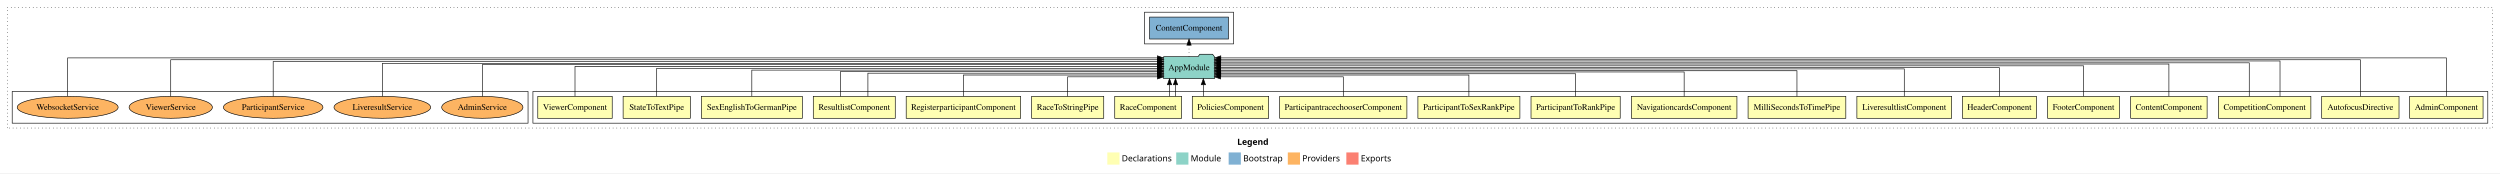
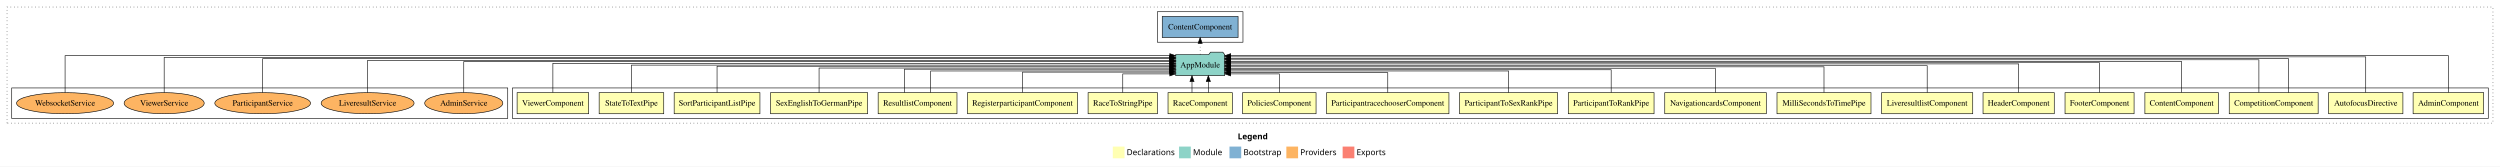
- <svg xmlns="http://www.w3.org/2000/svg" width="4100pt" height="284pt" viewBox="0.00 0.00 4100.00 284.00">
+ <svg xmlns="http://www.w3.org/2000/svg" width="4264pt" height="284pt" viewBox="0.00 0.00 4264.00 284.00">
  <g id="graph0" class="graph" transform="scale(1 1) rotate(0) translate(4 280)">
-     <polygon fill="#ffffff" stroke="transparent" points="-4,4 -4,-280 4096,-280 4096,4 -4,4" />
-     <text text-anchor="start" x="2025.009" y="-42.4" font-family="sans-serif" font-weight="bold" font-size="14.00" fill="#000000">Legend</text>
-     <polygon fill="#ffffb3" stroke="transparent" points="1812,-10 1812,-30 1832,-30 1832,-10 1812,-10" />
-     <text text-anchor="start" x="1835.629" y="-15.4" font-family="sans-serif" font-size="14.00" fill="#000000">  Declarations</text>
-     <polygon fill="#8dd3c7" stroke="transparent" points="1925,-10 1925,-30 1945,-30 1945,-10 1925,-10" />
-     <text text-anchor="start" x="1948.725" y="-15.4" font-family="sans-serif" font-size="14.00" fill="#000000">  Module</text>
-     <polygon fill="#80b1d3" stroke="transparent" points="2011,-10 2011,-30 2031,-30 2031,-10 2011,-10" />
-     <text text-anchor="start" x="2034.781" y="-15.4" font-family="sans-serif" font-size="14.00" fill="#000000">  Bootstrap</text>
-     <polygon fill="#fdb462" stroke="transparent" points="2108,-10 2108,-30 2128,-30 2128,-10 2108,-10" />
-     <text text-anchor="start" x="2131.673" y="-15.4" font-family="sans-serif" font-size="14.00" fill="#000000">  Providers</text>
-     <polygon fill="#fb8072" stroke="transparent" points="2204,-10 2204,-30 2224,-30 2224,-10 2204,-10" />
-     <text text-anchor="start" x="2227.726" y="-15.4" font-family="sans-serif" font-size="14.00" fill="#000000">  Exports</text>
+     <polygon fill="#ffffff" stroke="transparent" points="-4,4 -4,-280 4260,-280 4260,4 -4,4" />
+     <text text-anchor="start" x="2107.009" y="-42.4" font-family="sans-serif" font-weight="bold" font-size="14.00" fill="#000000">Legend</text>
+     <polygon fill="#ffffb3" stroke="transparent" points="1894,-10 1894,-30 1914,-30 1914,-10 1894,-10" />
+     <text text-anchor="start" x="1917.629" y="-15.4" font-family="sans-serif" font-size="14.00" fill="#000000">  Declarations</text>
+     <polygon fill="#8dd3c7" stroke="transparent" points="2007,-10 2007,-30 2027,-30 2027,-10 2007,-10" />
+     <text text-anchor="start" x="2030.725" y="-15.4" font-family="sans-serif" font-size="14.00" fill="#000000">  Module</text>
+     <polygon fill="#80b1d3" stroke="transparent" points="2093,-10 2093,-30 2113,-30 2113,-10 2093,-10" />
+     <text text-anchor="start" x="2116.781" y="-15.4" font-family="sans-serif" font-size="14.00" fill="#000000">  Bootstrap</text>
+     <polygon fill="#fdb462" stroke="transparent" points="2190,-10 2190,-30 2210,-30 2210,-10 2190,-10" />
+     <text text-anchor="start" x="2213.673" y="-15.4" font-family="sans-serif" font-size="14.00" fill="#000000">  Providers</text>
+     <polygon fill="#fb8072" stroke="transparent" points="2286,-10 2286,-30 2306,-30 2306,-10 2286,-10" />
+     <text text-anchor="start" x="2309.726" y="-15.4" font-family="sans-serif" font-size="14.00" fill="#000000">  Exports</text>
    <g id="clust1" class="cluster">
-       <polygon fill="none" stroke="#000000" stroke-dasharray="1,5" points="8,-70 8,-268 4084,-268 4084,-70 8,-70" />
+       <polygon fill="none" stroke="#000000" stroke-dasharray="1,5" points="8,-70 8,-268 4248,-268 4248,-70 8,-70" />
    </g>
    <g id="clust2" class="cluster">
-       <polygon fill="none" stroke="#000000" points="870,-78 870,-130 4076,-130 4076,-78 870,-78" />
-     </g>
-     <g id="clust25" class="cluster">
-       <polygon fill="none" stroke="#000000" points="1873,-208 1873,-260 2019,-260 2019,-208 1873,-208" />
+       <polygon fill="none" stroke="#000000" points="870,-78 870,-130 4240,-130 4240,-78 870,-78" />
    </g>
    <g id="clust26" class="cluster">
+       <polygon fill="none" stroke="#000000" points="1970,-208 1970,-260 2116,-260 2116,-208 1970,-208" />
+     </g>
+     <g id="clust27" class="cluster">
      <polygon fill="none" stroke="#000000" points="16,-78 16,-130 862,-130 862,-78 16,-78" />
    </g>
    <g id="node1" class="node">
-       <polygon fill="#ffffb3" stroke="#000000" points="4068.22,-122 3947.78,-122 3947.78,-86 4068.22,-86 4068.22,-122" />
-       <text text-anchor="middle" x="4008" y="-99.8" font-family="Times,serif" font-size="14.00" fill="#000000">AdminComponent</text>
-     </g>
-     <g id="node21" class="node">
-       <polygon fill="#8dd3c7" stroke="#000000" points="1987.657,-187 1984.657,-191 1963.657,-191 1960.657,-187 1904.343,-187 1904.343,-151 1987.657,-151 1987.657,-187" />
-       <text text-anchor="middle" x="1946" y="-164.8" font-family="Times,serif" font-size="14.00" fill="#000000">AppModule</text>
+       <polygon fill="#ffffb3" stroke="#000000" points="4232.22,-122 4111.78,-122 4111.78,-86 4232.22,-86 4232.22,-122" />
+       <text text-anchor="middle" x="4172" y="-99.8" font-family="Times,serif" font-size="14.00" fill="#000000">AdminComponent</text>
+     </g>
+     <g id="node22" class="node">
+       <polygon fill="#8dd3c7" stroke="#000000" points="2084.657,-187 2081.657,-191 2060.657,-191 2057.657,-187 2001.343,-187 2001.343,-151 2084.657,-151 2084.657,-187" />
+       <text text-anchor="middle" x="2043" y="-164.8" font-family="Times,serif" font-size="14.00" fill="#000000">AppModule</text>
    </g>
    <g id="edge1" class="edge">
-       <path fill="none" stroke="#000000" d="M4008,-122.38C4008,-146.279 4008,-185 4008,-185 4008,-185 1998.124,-185 1998.124,-185" />
-       <polygon fill="#000000" stroke="#000000" points="1998.124,-181.5 1988.124,-185 1998.124,-188.5 1998.124,-181.5" />
+       <path fill="none" stroke="#000000" d="M4172,-122.38C4172,-146.279 4172,-185 4172,-185 4172,-185 2095.049,-185 2095.049,-185" />
+       <polygon fill="#000000" stroke="#000000" points="2095.049,-181.5 2085.049,-185 2095.049,-188.5 2095.049,-181.5" />
    </g>
    <g id="node2" class="node">
-       <polygon fill="#ffffb3" stroke="#000000" points="3930.4,-122 3803.6,-122 3803.6,-86 3930.4,-86 3930.4,-122" />
-       <text text-anchor="middle" x="3867" y="-99.8" font-family="Times,serif" font-size="14.00" fill="#000000">AutofocusDirective</text>
+       <polygon fill="#ffffb3" stroke="#000000" points="4094.4,-122 3967.6,-122 3967.6,-86 4094.4,-86 4094.4,-122" />
+       <text text-anchor="middle" x="4031" y="-99.8" font-family="Times,serif" font-size="14.00" fill="#000000">AutofocusDirective</text>
    </g>
    <g id="edge2" class="edge">
-       <path fill="none" stroke="#000000" d="M3867,-122.091C3867,-145.133 3867,-182 3867,-182 3867,-182 1997.909,-182 1997.909,-182" />
-       <polygon fill="#000000" stroke="#000000" points="1997.909,-178.5 1987.909,-182 1997.909,-185.5 1997.909,-178.5" />
+       <path fill="none" stroke="#000000" d="M4031,-122.323C4031,-145.66 4031,-183 4031,-183 4031,-183 2094.981,-183 2094.981,-183" />
+       <polygon fill="#000000" stroke="#000000" points="2094.981,-179.5 2084.981,-183 2094.981,-186.5 2094.981,-179.5" />
    </g>
    <g id="node3" class="node">
-       <polygon fill="#ffffb3" stroke="#000000" points="3785.837,-122 3634.163,-122 3634.163,-86 3785.837,-86 3785.837,-122" />
-       <text text-anchor="middle" x="3710" y="-99.8" font-family="Times,serif" font-size="14.00" fill="#000000">CompetitionComponent</text>
+       <polygon fill="#ffffb3" stroke="#000000" points="3949.837,-122 3798.163,-122 3798.163,-86 3949.837,-86 3949.837,-122" />
+       <text text-anchor="middle" x="3874" y="-99.8" font-family="Times,serif" font-size="14.00" fill="#000000">CompetitionComponent</text>
    </g>
    <g id="edge3" class="edge">
-       <path fill="none" stroke="#000000" d="M3735.223,-122.011C3735.223,-144.485 3735.223,-180 3735.223,-180 3735.223,-180 1998.027,-180 1998.027,-180" />
-       <polygon fill="#000000" stroke="#000000" points="1998.027,-176.5 1988.027,-180 1998.027,-183.5 1998.027,-176.5" />
+       <path fill="none" stroke="#000000" d="M3899.223,-122.011C3899.223,-144.485 3899.223,-180 3899.223,-180 3899.223,-180 2094.814,-180 2094.814,-180" />
+       <polygon fill="#000000" stroke="#000000" points="2094.814,-176.5 2084.814,-180 2094.814,-183.5 2094.814,-176.5" />
    </g>
    <g id="edge4" class="edge">
-       <path fill="none" stroke="#000000" d="M3684.777,-122.045C3684.777,-143.662 3684.777,-177 3684.777,-177 3684.777,-177 1997.692,-177 1997.692,-177" />
-       <polygon fill="#000000" stroke="#000000" points="1997.692,-173.5 1987.692,-177 1997.692,-180.5 1997.692,-173.5" />
+       <path fill="none" stroke="#000000" d="M3848.777,-122.292C3848.777,-144.206 3848.777,-178 3848.777,-178 3848.777,-178 2094.979,-178 2094.979,-178" />
+       <polygon fill="#000000" stroke="#000000" points="2094.979,-174.5 2084.979,-178 2094.978,-181.5 2094.979,-174.5" />
    </g>
    <g id="node4" class="node">
-       <polygon fill="#ffffb3" stroke="#000000" points="3615.665,-122 3490.335,-122 3490.335,-86 3615.665,-86 3615.665,-122" />
-       <text text-anchor="middle" x="3553" y="-99.8" font-family="Times,serif" font-size="14.00" fill="#000000">ContentComponent</text>
+       <polygon fill="#ffffb3" stroke="#000000" points="3779.665,-122 3654.335,-122 3654.335,-86 3779.665,-86 3779.665,-122" />
+       <text text-anchor="middle" x="3717" y="-99.8" font-family="Times,serif" font-size="14.00" fill="#000000">ContentComponent</text>
    </g>
    <g id="edge5" class="edge">
-       <path fill="none" stroke="#000000" d="M3553,-122.284C3553,-143.321 3553,-175 3553,-175 3553,-175 1997.747,-175 1997.747,-175" />
-       <polygon fill="#000000" stroke="#000000" points="1997.747,-171.5 1987.747,-175 1997.747,-178.5 1997.747,-171.5" />
+       <path fill="none" stroke="#000000" d="M3717,-122.284C3717,-143.321 3717,-175 3717,-175 3717,-175 2094.798,-175 2094.798,-175" />
+       <polygon fill="#000000" stroke="#000000" points="2094.798,-171.5 2084.798,-175 2094.798,-178.5 2094.798,-171.5" />
    </g>
    <g id="node5" class="node">
-       <polygon fill="#ffffb3" stroke="#000000" points="3471.881,-122 3354.119,-122 3354.119,-86 3471.881,-86 3471.881,-122" />
-       <text text-anchor="middle" x="3413" y="-99.8" font-family="Times,serif" font-size="14.00" fill="#000000">FooterComponent</text>
+       <polygon fill="#ffffb3" stroke="#000000" points="3635.881,-122 3518.119,-122 3518.119,-86 3635.881,-86 3635.881,-122" />
+       <text text-anchor="middle" x="3577" y="-99.8" font-family="Times,serif" font-size="14.00" fill="#000000">FooterComponent</text>
    </g>
    <g id="edge6" class="edge">
-       <path fill="none" stroke="#000000" d="M3413,-122.223C3413,-142.365 3413,-172 3413,-172 3413,-172 1997.931,-172 1997.931,-172" />
-       <polygon fill="#000000" stroke="#000000" points="1997.931,-168.5 1987.931,-172 1997.931,-175.5 1997.931,-168.5" />
+       <path fill="none" stroke="#000000" d="M3577,-122.129C3577,-142.572 3577,-173 3577,-173 3577,-173 2094.826,-173 2094.826,-173" />
+       <polygon fill="#000000" stroke="#000000" points="2094.826,-169.5 2084.826,-173 2094.826,-176.5 2094.826,-169.5" />
    </g>
    <g id="node6" class="node">
-       <polygon fill="#ffffb3" stroke="#000000" points="3335.744,-122 3214.256,-122 3214.256,-86 3335.744,-86 3335.744,-122" />
-       <text text-anchor="middle" x="3275" y="-99.8" font-family="Times,serif" font-size="14.00" fill="#000000">HeaderComponent</text>
+       <polygon fill="#ffffb3" stroke="#000000" points="3499.744,-122 3378.256,-122 3378.256,-86 3499.744,-86 3499.744,-122" />
+       <text text-anchor="middle" x="3439" y="-99.8" font-family="Times,serif" font-size="14.00" fill="#000000">HeaderComponent</text>
    </g>
    <g id="edge7" class="edge">
-       <path fill="none" stroke="#000000" d="M3275,-122.106C3275,-141.339 3275,-169 3275,-169 3275,-169 1997.969,-169 1997.969,-169" />
-       <polygon fill="#000000" stroke="#000000" points="1997.969,-165.5 1987.969,-169 1997.969,-172.5 1997.969,-165.5" />
+       <path fill="none" stroke="#000000" d="M3439,-122.308C3439,-142.145 3439,-171 3439,-171 3439,-171 2094.78,-171 2094.78,-171" />
+       <polygon fill="#000000" stroke="#000000" points="2094.78,-167.5 2084.78,-171 2094.78,-174.5 2094.78,-167.5" />
    </g>
    <g id="node7" class="node">
-       <polygon fill="#ffffb3" stroke="#000000" points="3196.708,-122 3041.292,-122 3041.292,-86 3196.708,-86 3196.708,-122" />
-       <text text-anchor="middle" x="3119" y="-99.8" font-family="Times,serif" font-size="14.00" fill="#000000">LiveresultlistComponent</text>
+       <polygon fill="#ffffb3" stroke="#000000" points="3360.708,-122 3205.292,-122 3205.292,-86 3360.708,-86 3360.708,-122" />
+       <text text-anchor="middle" x="3283" y="-99.8" font-family="Times,serif" font-size="14.00" fill="#000000">LiveresultlistComponent</text>
    </g>
    <g id="edge8" class="edge">
-       <path fill="none" stroke="#000000" d="M3119,-122.222C3119,-140.828 3119,-167 3119,-167 3119,-167 1997.748,-167 1997.748,-167" />
-       <polygon fill="#000000" stroke="#000000" points="1997.748,-163.5 1987.748,-167 1997.748,-170.5 1997.748,-163.5" />
+       <path fill="none" stroke="#000000" d="M3283,-122.169C3283,-141.09 3283,-168 3283,-168 3283,-168 2094.968,-168 2094.968,-168" />
+       <polygon fill="#000000" stroke="#000000" points="2094.968,-164.5 2084.968,-168 2094.968,-171.5 2094.968,-164.5" />
    </g>
    <g id="node8" class="node">
-       <polygon fill="#ffffb3" stroke="#000000" points="3023.153,-122 2862.847,-122 2862.847,-86 3023.153,-86 3023.153,-122" />
-       <text text-anchor="middle" x="2943" y="-99.8" font-family="Times,serif" font-size="14.00" fill="#000000">MilliSecondsToTimePipe</text>
+       <polygon fill="#ffffb3" stroke="#000000" points="3187.153,-122 3026.847,-122 3026.847,-86 3187.153,-86 3187.153,-122" />
+       <text text-anchor="middle" x="3107" y="-99.8" font-family="Times,serif" font-size="14.00" fill="#000000">MilliSecondsToTimePipe</text>
    </g>
    <g id="edge9" class="edge">
-       <path fill="none" stroke="#000000" d="M2943,-122.002C2943,-139.675 2943,-164 2943,-164 2943,-164 1997.886,-164 1997.886,-164" />
-       <polygon fill="#000000" stroke="#000000" points="1997.886,-160.5 1987.886,-164 1997.886,-167.5 1997.886,-160.5" />
+       <path fill="none" stroke="#000000" d="M3107,-122.267C3107,-140.555 3107,-166 3107,-166 3107,-166 2094.71,-166 2094.71,-166" />
+       <polygon fill="#000000" stroke="#000000" points="2094.71,-162.5 2084.71,-166 2094.71,-169.5 2094.71,-162.5" />
    </g>
    <g id="node9" class="node">
-       <polygon fill="#ffffb3" stroke="#000000" points="2844.574,-122 2671.426,-122 2671.426,-86 2844.574,-86 2844.574,-122" />
-       <text text-anchor="middle" x="2758" y="-99.8" font-family="Times,serif" font-size="14.00" fill="#000000">NavigationcardsComponent</text>
+       <polygon fill="#ffffb3" stroke="#000000" points="3008.574,-122 2835.426,-122 2835.426,-86 3008.574,-86 3008.574,-122" />
+       <text text-anchor="middle" x="2922" y="-99.8" font-family="Times,serif" font-size="14.00" fill="#000000">NavigationcardsComponent</text>
    </g>
    <g id="edge10" class="edge">
-       <path fill="none" stroke="#000000" d="M2758,-122.034C2758,-139.06 2758,-162 2758,-162 2758,-162 1997.665,-162 1997.665,-162" />
-       <polygon fill="#000000" stroke="#000000" points="1997.665,-158.5 1987.665,-162 1997.665,-165.5 1997.665,-158.5" />
+       <path fill="none" stroke="#000000" d="M2922,-122.022C2922,-139.373 2922,-163 2922,-163 2922,-163 2094.805,-163 2094.805,-163" />
+       <polygon fill="#000000" stroke="#000000" points="2094.805,-159.5 2084.805,-163 2094.805,-166.5 2094.805,-159.5" />
    </g>
    <g id="node10" class="node">
-       <polygon fill="#ffffb3" stroke="#000000" points="2653.141,-122 2506.859,-122 2506.859,-86 2653.141,-86 2653.141,-122" />
-       <text text-anchor="middle" x="2580" y="-99.8" font-family="Times,serif" font-size="14.00" fill="#000000">ParticipantToRankPipe</text>
+       <polygon fill="#ffffb3" stroke="#000000" points="2817.141,-122 2670.859,-122 2670.859,-86 2817.141,-86 2817.141,-122" />
+       <text text-anchor="middle" x="2744" y="-99.8" font-family="Times,serif" font-size="14.00" fill="#000000">ParticipantToRankPipe</text>
    </g>
    <g id="edge11" class="edge">
-       <path fill="none" stroke="#000000" d="M2580,-122.009C2580,-138.049 2580,-159 2580,-159 2580,-159 1998.09,-159 1998.09,-159" />
-       <polygon fill="#000000" stroke="#000000" points="1998.09,-155.5 1988.09,-159 1998.09,-162.5 1998.09,-155.5" />
+       <path fill="none" stroke="#000000" d="M2744,-122.035C2744,-138.734 2744,-161 2744,-161 2744,-161 2094.751,-161 2094.751,-161" />
+       <polygon fill="#000000" stroke="#000000" points="2094.751,-157.5 2084.751,-161 2094.751,-164.5 2094.751,-157.5" />
    </g>
    <g id="node11" class="node">
-       <polygon fill="#ffffb3" stroke="#000000" points="2488.639,-122 2321.361,-122 2321.361,-86 2488.639,-86 2488.639,-122" />
-       <text text-anchor="middle" x="2405" y="-99.8" font-family="Times,serif" font-size="14.00" fill="#000000">ParticipantToSexRankPipe</text>
+       <polygon fill="#ffffb3" stroke="#000000" points="2652.639,-122 2485.361,-122 2485.361,-86 2652.639,-86 2652.639,-122" />
+       <text text-anchor="middle" x="2569" y="-99.8" font-family="Times,serif" font-size="14.00" fill="#000000">ParticipantToSexRankPipe</text>
    </g>
    <g id="edge12" class="edge">
-       <path fill="none" stroke="#000000" d="M2405,-122.24C2405,-137.571 2405,-157 2405,-157 2405,-157 1997.95,-157 1997.95,-157" />
-       <polygon fill="#000000" stroke="#000000" points="1997.95,-153.5 1987.95,-157 1997.95,-160.5 1997.95,-153.5" />
+       <path fill="none" stroke="#000000" d="M2569,-122.009C2569,-138.049 2569,-159 2569,-159 2569,-159 2094.714,-159 2094.714,-159" />
+       <polygon fill="#000000" stroke="#000000" points="2094.714,-155.5 2084.714,-159 2094.714,-162.5 2094.714,-155.5" />
    </g>
    <g id="node12" class="node">
-       <polygon fill="#ffffb3" stroke="#000000" points="2303.321,-122 2094.679,-122 2094.679,-86 2303.321,-86 2303.321,-122" />
-       <text text-anchor="middle" x="2199" y="-99.8" font-family="Times,serif" font-size="14.00" fill="#000000">ParticipantracechooserComponent</text>
+       <polygon fill="#ffffb3" stroke="#000000" points="2467.321,-122 2258.679,-122 2258.679,-86 2467.321,-86 2467.321,-122" />
+       <text text-anchor="middle" x="2363" y="-99.8" font-family="Times,serif" font-size="14.00" fill="#000000">ParticipantracechooserComponent</text>
    </g>
    <g id="edge13" class="edge">
-       <path fill="none" stroke="#000000" d="M2199,-122.051C2199,-136.373 2199,-154 2199,-154 2199,-154 1997.778,-154 1997.778,-154" />
-       <polygon fill="#000000" stroke="#000000" points="1997.778,-150.5 1987.778,-154 1997.778,-157.5 1997.778,-150.5" />
+       <path fill="none" stroke="#000000" d="M2363,-122.187C2363,-137.182 2363,-156 2363,-156 2363,-156 2094.834,-156 2094.834,-156" />
+       <polygon fill="#000000" stroke="#000000" points="2094.834,-152.5 2084.834,-156 2094.834,-159.5 2094.834,-152.5" />
    </g>
    <g id="node13" class="node">
-       <polygon fill="#ffffb3" stroke="#000000" points="2076.661,-122 1951.339,-122 1951.339,-86 2076.661,-86 2076.661,-122" />
-       <text text-anchor="middle" x="2014" y="-99.8" font-family="Times,serif" font-size="14.00" fill="#000000">PoliciesComponent</text>
+       <polygon fill="#ffffb3" stroke="#000000" points="2240.661,-122 2115.339,-122 2115.339,-86 2240.661,-86 2240.661,-122" />
+       <text text-anchor="middle" x="2178" y="-99.8" font-family="Times,serif" font-size="14.00" fill="#000000">PoliciesComponent</text>
    </g>
    <g id="edge14" class="edge">
-       <path fill="none" stroke="#000000" d="M1969.499,-122.106C1969.499,-122.106 1969.499,-140.991 1969.499,-140.991" />
-       <polygon fill="#000000" stroke="#000000" points="1965.999,-140.991 1969.499,-150.991 1972.999,-140.991 1965.999,-140.991" />
+       <path fill="none" stroke="#000000" d="M2178,-122.051C2178,-136.373 2178,-154 2178,-154 2178,-154 2094.975,-154 2094.975,-154" />
+       <polygon fill="#000000" stroke="#000000" points="2094.975,-150.5 2084.975,-154 2094.975,-157.5 2094.975,-150.5" />
    </g>
    <g id="node14" class="node">
-       <polygon fill="#ffffb3" stroke="#000000" points="1933.813,-122 1824.187,-122 1824.187,-86 1933.813,-86 1933.813,-122" />
-       <text text-anchor="middle" x="1879" y="-99.8" font-family="Times,serif" font-size="14.00" fill="#000000">RaceComponent</text>
+       <polygon fill="#ffffb3" stroke="#000000" points="2097.813,-122 1988.187,-122 1988.187,-86 2097.813,-86 2097.813,-122" />
+       <text text-anchor="middle" x="2043" y="-99.8" font-family="Times,serif" font-size="14.00" fill="#000000">RaceComponent</text>
    </g>
    <g id="edge15" class="edge">
-       <path fill="none" stroke="#000000" d="M1914,-122.106C1914,-122.106 1914,-140.991 1914,-140.991" />
-       <polygon fill="#000000" stroke="#000000" points="1910.5,-140.991 1914,-150.991 1917.5,-140.991 1910.5,-140.991" />
+       <path fill="none" stroke="#000000" d="M2056.943,-122.106C2056.943,-122.106 2056.943,-140.991 2056.943,-140.991" />
+       <polygon fill="#000000" stroke="#000000" points="2053.443,-140.991 2056.943,-150.991 2060.443,-140.991 2053.443,-140.991" />
    </g>
    <g id="edge16" class="edge">
-       <path fill="none" stroke="#000000" d="M1923.828,-122.106C1923.828,-122.106 1923.828,-140.991 1923.828,-140.991" />
-       <polygon fill="#000000" stroke="#000000" points="1920.328,-140.991 1923.828,-150.991 1927.328,-140.991 1920.328,-140.991" />
+       <path fill="none" stroke="#000000" d="M2029.057,-122.106C2029.057,-122.106 2029.057,-140.991 2029.057,-140.991" />
+       <polygon fill="#000000" stroke="#000000" points="2025.557,-140.991 2029.057,-150.991 2032.557,-140.991 2025.557,-140.991" />
    </g>
    <g id="node15" class="node">
-       <polygon fill="#ffffb3" stroke="#000000" points="1806.146,-122 1687.854,-122 1687.854,-86 1806.146,-86 1806.146,-122" />
-       <text text-anchor="middle" x="1747" y="-99.8" font-family="Times,serif" font-size="14.00" fill="#000000">RaceToStringPipe</text>
+       <polygon fill="#ffffb3" stroke="#000000" points="1970.146,-122 1851.854,-122 1851.854,-86 1970.146,-86 1970.146,-122" />
+       <text text-anchor="middle" x="1911" y="-99.8" font-family="Times,serif" font-size="14.00" fill="#000000">RaceToStringPipe</text>
    </g>
    <g id="edge17" class="edge">
-       <path fill="none" stroke="#000000" d="M1747,-122.051C1747,-136.373 1747,-154 1747,-154 1747,-154 1894.283,-154 1894.283,-154" />
-       <polygon fill="#000000" stroke="#000000" points="1894.283,-157.5 1904.283,-154 1894.283,-150.5 1894.283,-157.5" />
+       <path fill="none" stroke="#000000" d="M1911,-122.051C1911,-136.373 1911,-154 1911,-154 1911,-154 1991.234,-154 1991.234,-154" />
+       <polygon fill="#000000" stroke="#000000" points="1991.234,-157.5 2001.234,-154 1991.234,-150.5 1991.234,-157.5" />
    </g>
    <g id="node16" class="node">
-       <polygon fill="#ffffb3" stroke="#000000" points="1669.851,-122 1482.149,-122 1482.149,-86 1669.851,-86 1669.851,-122" />
-       <text text-anchor="middle" x="1576" y="-99.8" font-family="Times,serif" font-size="14.00" fill="#000000">RegisterparticipantComponent</text>
+       <polygon fill="#ffffb3" stroke="#000000" points="1833.851,-122 1646.149,-122 1646.149,-86 1833.851,-86 1833.851,-122" />
+       <text text-anchor="middle" x="1740" y="-99.8" font-family="Times,serif" font-size="14.00" fill="#000000">RegisterparticipantComponent</text>
    </g>
    <g id="edge18" class="edge">
-       <path fill="none" stroke="#000000" d="M1576,-122.24C1576,-137.571 1576,-157 1576,-157 1576,-157 1894.275,-157 1894.275,-157" />
-       <polygon fill="#000000" stroke="#000000" points="1894.276,-160.5 1904.275,-157 1894.275,-153.5 1894.276,-160.5" />
+       <path fill="none" stroke="#000000" d="M1740,-122.24C1740,-137.571 1740,-157 1740,-157 1740,-157 1991.187,-157 1991.187,-157" />
+       <polygon fill="#000000" stroke="#000000" points="1991.187,-160.5 2001.187,-157 1991.187,-153.5 1991.187,-160.5" />
    </g>
    <g id="node17" class="node">
-       <polygon fill="#ffffb3" stroke="#000000" points="1464.226,-122 1329.774,-122 1329.774,-86 1464.226,-86 1464.226,-122" />
-       <text text-anchor="middle" x="1397" y="-99.8" font-family="Times,serif" font-size="14.00" fill="#000000">ResultlistComponent</text>
+       <polygon fill="#ffffb3" stroke="#000000" points="1628.226,-122 1493.774,-122 1493.774,-86 1628.226,-86 1628.226,-122" />
+       <text text-anchor="middle" x="1561" y="-99.8" font-family="Times,serif" font-size="14.00" fill="#000000">ResultlistComponent</text>
    </g>
    <g id="edge19" class="edge">
-       <path fill="none" stroke="#000000" d="M1374.629,-122.022C1374.629,-139.373 1374.629,-163 1374.629,-163 1374.629,-163 1893.986,-163 1893.986,-163" />
-       <polygon fill="#000000" stroke="#000000" points="1893.986,-166.5 1903.986,-163 1893.986,-159.5 1893.986,-166.5" />
+       <path fill="none" stroke="#000000" d="M1538.629,-122.034C1538.629,-139.06 1538.629,-162 1538.629,-162 1538.629,-162 1991.296,-162 1991.296,-162" />
+       <polygon fill="#000000" stroke="#000000" points="1991.296,-165.5 2001.296,-162 1991.296,-158.5 1991.296,-165.5" />
    </g>
    <g id="edge20" class="edge">
-       <path fill="none" stroke="#000000" d="M1419.371,-122.027C1419.371,-138.398 1419.371,-160 1419.371,-160 1419.371,-160 1894.236,-160 1894.236,-160" />
-       <polygon fill="#000000" stroke="#000000" points="1894.236,-163.5 1904.236,-160 1894.236,-156.5 1894.236,-163.5" />
+       <path fill="none" stroke="#000000" d="M1583.371,-122.009C1583.371,-138.049 1583.371,-159 1583.371,-159 1583.371,-159 1990.993,-159 1990.993,-159" />
+       <polygon fill="#000000" stroke="#000000" points="1990.993,-162.5 2000.993,-159 1990.993,-155.5 1990.993,-162.5" />
    </g>
    <g id="node18" class="node">
-       <polygon fill="#ffffb3" stroke="#000000" points="1311.803,-122 1146.197,-122 1146.197,-86 1311.803,-86 1311.803,-122" />
-       <text text-anchor="middle" x="1229" y="-99.8" font-family="Times,serif" font-size="14.00" fill="#000000">SexEnglishToGermanPipe</text>
+       <polygon fill="#ffffb3" stroke="#000000" points="1475.803,-122 1310.197,-122 1310.197,-86 1475.803,-86 1475.803,-122" />
+       <text text-anchor="middle" x="1393" y="-99.8" font-family="Times,serif" font-size="14.00" fill="#000000">SexEnglishToGermanPipe</text>
    </g>
    <g id="edge21" class="edge">
-       <path fill="none" stroke="#000000" d="M1229,-122.302C1229,-140.27 1229,-165 1229,-165 1229,-165 1894.089,-165 1894.089,-165" />
-       <polygon fill="#000000" stroke="#000000" points="1894.089,-168.5 1904.089,-165 1894.089,-161.5 1894.089,-168.5" />
+       <path fill="none" stroke="#000000" d="M1393,-122.002C1393,-139.675 1393,-164 1393,-164 1393,-164 1990.852,-164 1990.852,-164" />
+       <polygon fill="#000000" stroke="#000000" points="1990.852,-167.5 2000.852,-164 1990.852,-160.5 1990.852,-167.5" />
    </g>
    <g id="node19" class="node">
+       <polygon fill="#ffffb3" stroke="#000000" points="1292.15,-122 1145.85,-122 1145.85,-86 1292.15,-86 1292.15,-122" />
+       <text text-anchor="middle" x="1219" y="-99.8" font-family="Times,serif" font-size="14.00" fill="#000000">SortParticipantListPipe</text>
+     </g>
+     <g id="edge22" class="edge">
+       <path fill="none" stroke="#000000" d="M1219,-122.222C1219,-140.828 1219,-167 1219,-167 1219,-167 1991.289,-167 1991.289,-167" />
+       <polygon fill="#000000" stroke="#000000" points="1991.289,-170.5 2001.289,-167 1991.289,-163.5 1991.289,-170.5" />
+     </g>
+     <g id="node20" class="node">
      <polygon fill="#ffffb3" stroke="#000000" points="1128.091,-122 1017.909,-122 1017.909,-86 1128.091,-86 1128.091,-122" />
      <text text-anchor="middle" x="1073" y="-99.8" font-family="Times,serif" font-size="14.00" fill="#000000">StateToTextPipe</text>
    </g>
-     <g id="edge22" class="edge">
-       <path fill="none" stroke="#000000" d="M1073,-122.169C1073,-141.09 1073,-168 1073,-168 1073,-168 1894.188,-168 1894.188,-168" />
-       <polygon fill="#000000" stroke="#000000" points="1894.188,-171.5 1904.188,-168 1894.188,-164.5 1894.188,-171.5" />
-     </g>
-     <g id="node20" class="node">
+     <g id="edge23" class="edge">
+       <path fill="none" stroke="#000000" d="M1073,-122.106C1073,-141.339 1073,-169 1073,-169 1073,-169 1991.32,-169 1991.32,-169" />
+       <polygon fill="#000000" stroke="#000000" points="1991.32,-172.5 2001.32,-169 1991.32,-165.5 1991.32,-172.5" />
+     </g>
+     <g id="node21" class="node">
      <polygon fill="#ffffb3" stroke="#000000" points="1000.027,-122 877.973,-122 877.973,-86 1000.027,-86 1000.027,-122" />
      <text text-anchor="middle" x="939" y="-99.8" font-family="Times,serif" font-size="14.00" fill="#000000">ViewerComponent</text>
    </g>
-     <g id="edge23" class="edge">
-       <path fill="none" stroke="#000000" d="M939,-122.308C939,-142.145 939,-171 939,-171 939,-171 1894.33,-171 1894.33,-171" />
-       <polygon fill="#000000" stroke="#000000" points="1894.33,-174.5 1904.33,-171 1894.33,-167.5 1894.33,-174.5" />
-     </g>
-     <g id="node22" class="node">
-       <polygon fill="#80b1d3" stroke="#000000" points="2010.665,-252 1881.335,-252 1881.335,-216 2010.665,-216 2010.665,-252" />
-       <text text-anchor="middle" x="1946" y="-229.8" font-family="Times,serif" font-size="14.00" fill="#000000">ContentComponent </text>
-     </g>
    <g id="edge24" class="edge">
-       <path fill="none" stroke="#000000" stroke-dasharray="1,5" d="M1946,-187.106C1946,-187.106 1946,-205.991 1946,-205.991" />
-       <polygon fill="#000000" stroke="#000000" points="1942.5,-205.991 1946,-215.991 1949.5,-205.991 1942.5,-205.991" />
+       <path fill="none" stroke="#000000" d="M939,-122.223C939,-142.365 939,-172 939,-172 939,-172 1991.07,-172 1991.07,-172" />
+       <polygon fill="#000000" stroke="#000000" points="1991.07,-175.5 2001.07,-172 1991.07,-168.5 1991.07,-175.5" />
    </g>
    <g id="node23" class="node">
+       <polygon fill="#80b1d3" stroke="#000000" points="2107.665,-252 1978.335,-252 1978.335,-216 2107.665,-216 2107.665,-252" />
+       <text text-anchor="middle" x="2043" y="-229.8" font-family="Times,serif" font-size="14.00" fill="#000000">ContentComponent </text>
+     </g>
+     <g id="edge25" class="edge">
+       <path fill="none" stroke="#000000" stroke-dasharray="1,5" d="M2043,-187.106C2043,-187.106 2043,-205.991 2043,-205.991" />
+       <polygon fill="#000000" stroke="#000000" points="2039.5,-205.991 2043,-215.991 2046.5,-205.991 2039.5,-205.991" />
+     </g>
+     <g id="node24" class="node">
      <ellipse fill="#fdb462" stroke="#000000" cx="787" cy="-104" rx="66.632" ry="18" />
      <text text-anchor="middle" x="787" y="-99.8" font-family="Times,serif" font-size="14.00" fill="#000000">AdminService</text>
    </g>
-     <g id="edge25" class="edge">
-       <path fill="none" stroke="#000000" d="M787,-122.027C787,-142.767 787,-174 787,-174 787,-174 1894.066,-174 1894.066,-174" />
-       <polygon fill="#000000" stroke="#000000" points="1894.066,-177.5 1904.066,-174 1894.066,-170.5 1894.066,-177.5" />
-     </g>
-     <g id="node24" class="node">
+     <g id="edge26" class="edge">
+       <path fill="none" stroke="#000000" d="M787,-122.284C787,-143.321 787,-175 787,-175 787,-175 1991.211,-175 1991.211,-175" />
+       <polygon fill="#000000" stroke="#000000" points="1991.211,-178.5 2001.211,-175 1991.211,-171.5 1991.211,-178.5" />
+     </g>
+     <g id="node25" class="node">
      <ellipse fill="#fdb462" stroke="#000000" cx="623" cy="-104" rx="79.286" ry="18" />
      <text text-anchor="middle" x="623" y="-99.8" font-family="Times,serif" font-size="14.00" fill="#000000">LiveresultService</text>
    </g>
-     <g id="edge26" class="edge">
-       <path fill="none" stroke="#000000" d="M623,-122.169C623,-143.498 623,-176 623,-176 623,-176 1894.22,-176 1894.22,-176" />
-       <polygon fill="#000000" stroke="#000000" points="1894.22,-179.5 1904.22,-176 1894.22,-172.5 1894.22,-179.5" />
-     </g>
-     <g id="node25" class="node">
+     <g id="edge27" class="edge">
+       <path fill="none" stroke="#000000" d="M623,-122.045C623,-143.662 623,-177 623,-177 623,-177 1991.271,-177 1991.271,-177" />
+       <polygon fill="#000000" stroke="#000000" points="1991.271,-180.5 2001.271,-177 1991.271,-173.5 1991.271,-180.5" />
+     </g>
+     <g id="node26" class="node">
      <ellipse fill="#fdb462" stroke="#000000" cx="444" cy="-104" rx="81.654" ry="18" />
      <text text-anchor="middle" x="444" y="-99.8" font-family="Times,serif" font-size="14.00" fill="#000000">ParticipantService</text>
    </g>
-     <g id="edge27" class="edge">
-       <path fill="none" stroke="#000000" d="M444,-122.155C444,-144.352 444,-179 444,-179 444,-179 1894.26,-179 1894.26,-179" />
-       <polygon fill="#000000" stroke="#000000" points="1894.26,-182.5 1904.26,-179 1894.26,-175.5 1894.26,-182.5" />
-     </g>
-     <g id="node26" class="node">
+     <g id="edge28" class="edge">
+       <path fill="none" stroke="#000000" d="M444,-122.011C444,-144.485 444,-180 444,-180 444,-180 1991.053,-180 1991.053,-180" />
+       <polygon fill="#000000" stroke="#000000" points="1991.053,-183.5 2001.053,-180 1991.053,-176.5 1991.053,-183.5" />
+     </g>
+     <g id="node27" class="node">
      <ellipse fill="#fdb462" stroke="#000000" cx="276" cy="-104" rx="68.313" ry="18" />
      <text text-anchor="middle" x="276" y="-99.8" font-family="Times,serif" font-size="14.00" fill="#000000">ViewerService</text>
    </g>
-     <g id="edge28" class="edge">
-       <path fill="none" stroke="#000000" d="M276,-122.091C276,-145.133 276,-182 276,-182 276,-182 1894.302,-182 1894.302,-182" />
-       <polygon fill="#000000" stroke="#000000" points="1894.302,-185.5 1904.302,-182 1894.302,-178.5 1894.302,-185.5" />
-     </g>
-     <g id="node27" class="node">
+     <g id="edge29" class="edge">
+       <path fill="none" stroke="#000000" d="M276,-122.091C276,-145.133 276,-182 276,-182 276,-182 1991.064,-182 1991.064,-182" />
+       <polygon fill="#000000" stroke="#000000" points="1991.064,-185.5 2001.064,-182 1991.064,-178.5 1991.064,-185.5" />
+     </g>
+     <g id="node28" class="node">
      <ellipse fill="#fdb462" stroke="#000000" cx="107" cy="-104" rx="82.784" ry="18" />
      <text text-anchor="middle" x="107" y="-99.8" font-family="Times,serif" font-size="14.00" fill="#000000">WebsocketService</text>
    </g>
-     <g id="edge29" class="edge">
-       <path fill="none" stroke="#000000" d="M107,-122.38C107,-146.279 107,-185 107,-185 107,-185 1894.135,-185 1894.135,-185" />
-       <polygon fill="#000000" stroke="#000000" points="1894.135,-188.5 1904.135,-185 1894.135,-181.5 1894.135,-188.5" />
+     <g id="edge30" class="edge">
+       <path fill="none" stroke="#000000" d="M107,-122.38C107,-146.279 107,-185 107,-185 107,-185 1991.217,-185 1991.217,-185" />
+       <polygon fill="#000000" stroke="#000000" points="1991.217,-188.5 2001.217,-185 1991.217,-181.5 1991.217,-188.5" />
    </g>
  </g>
</svg>
